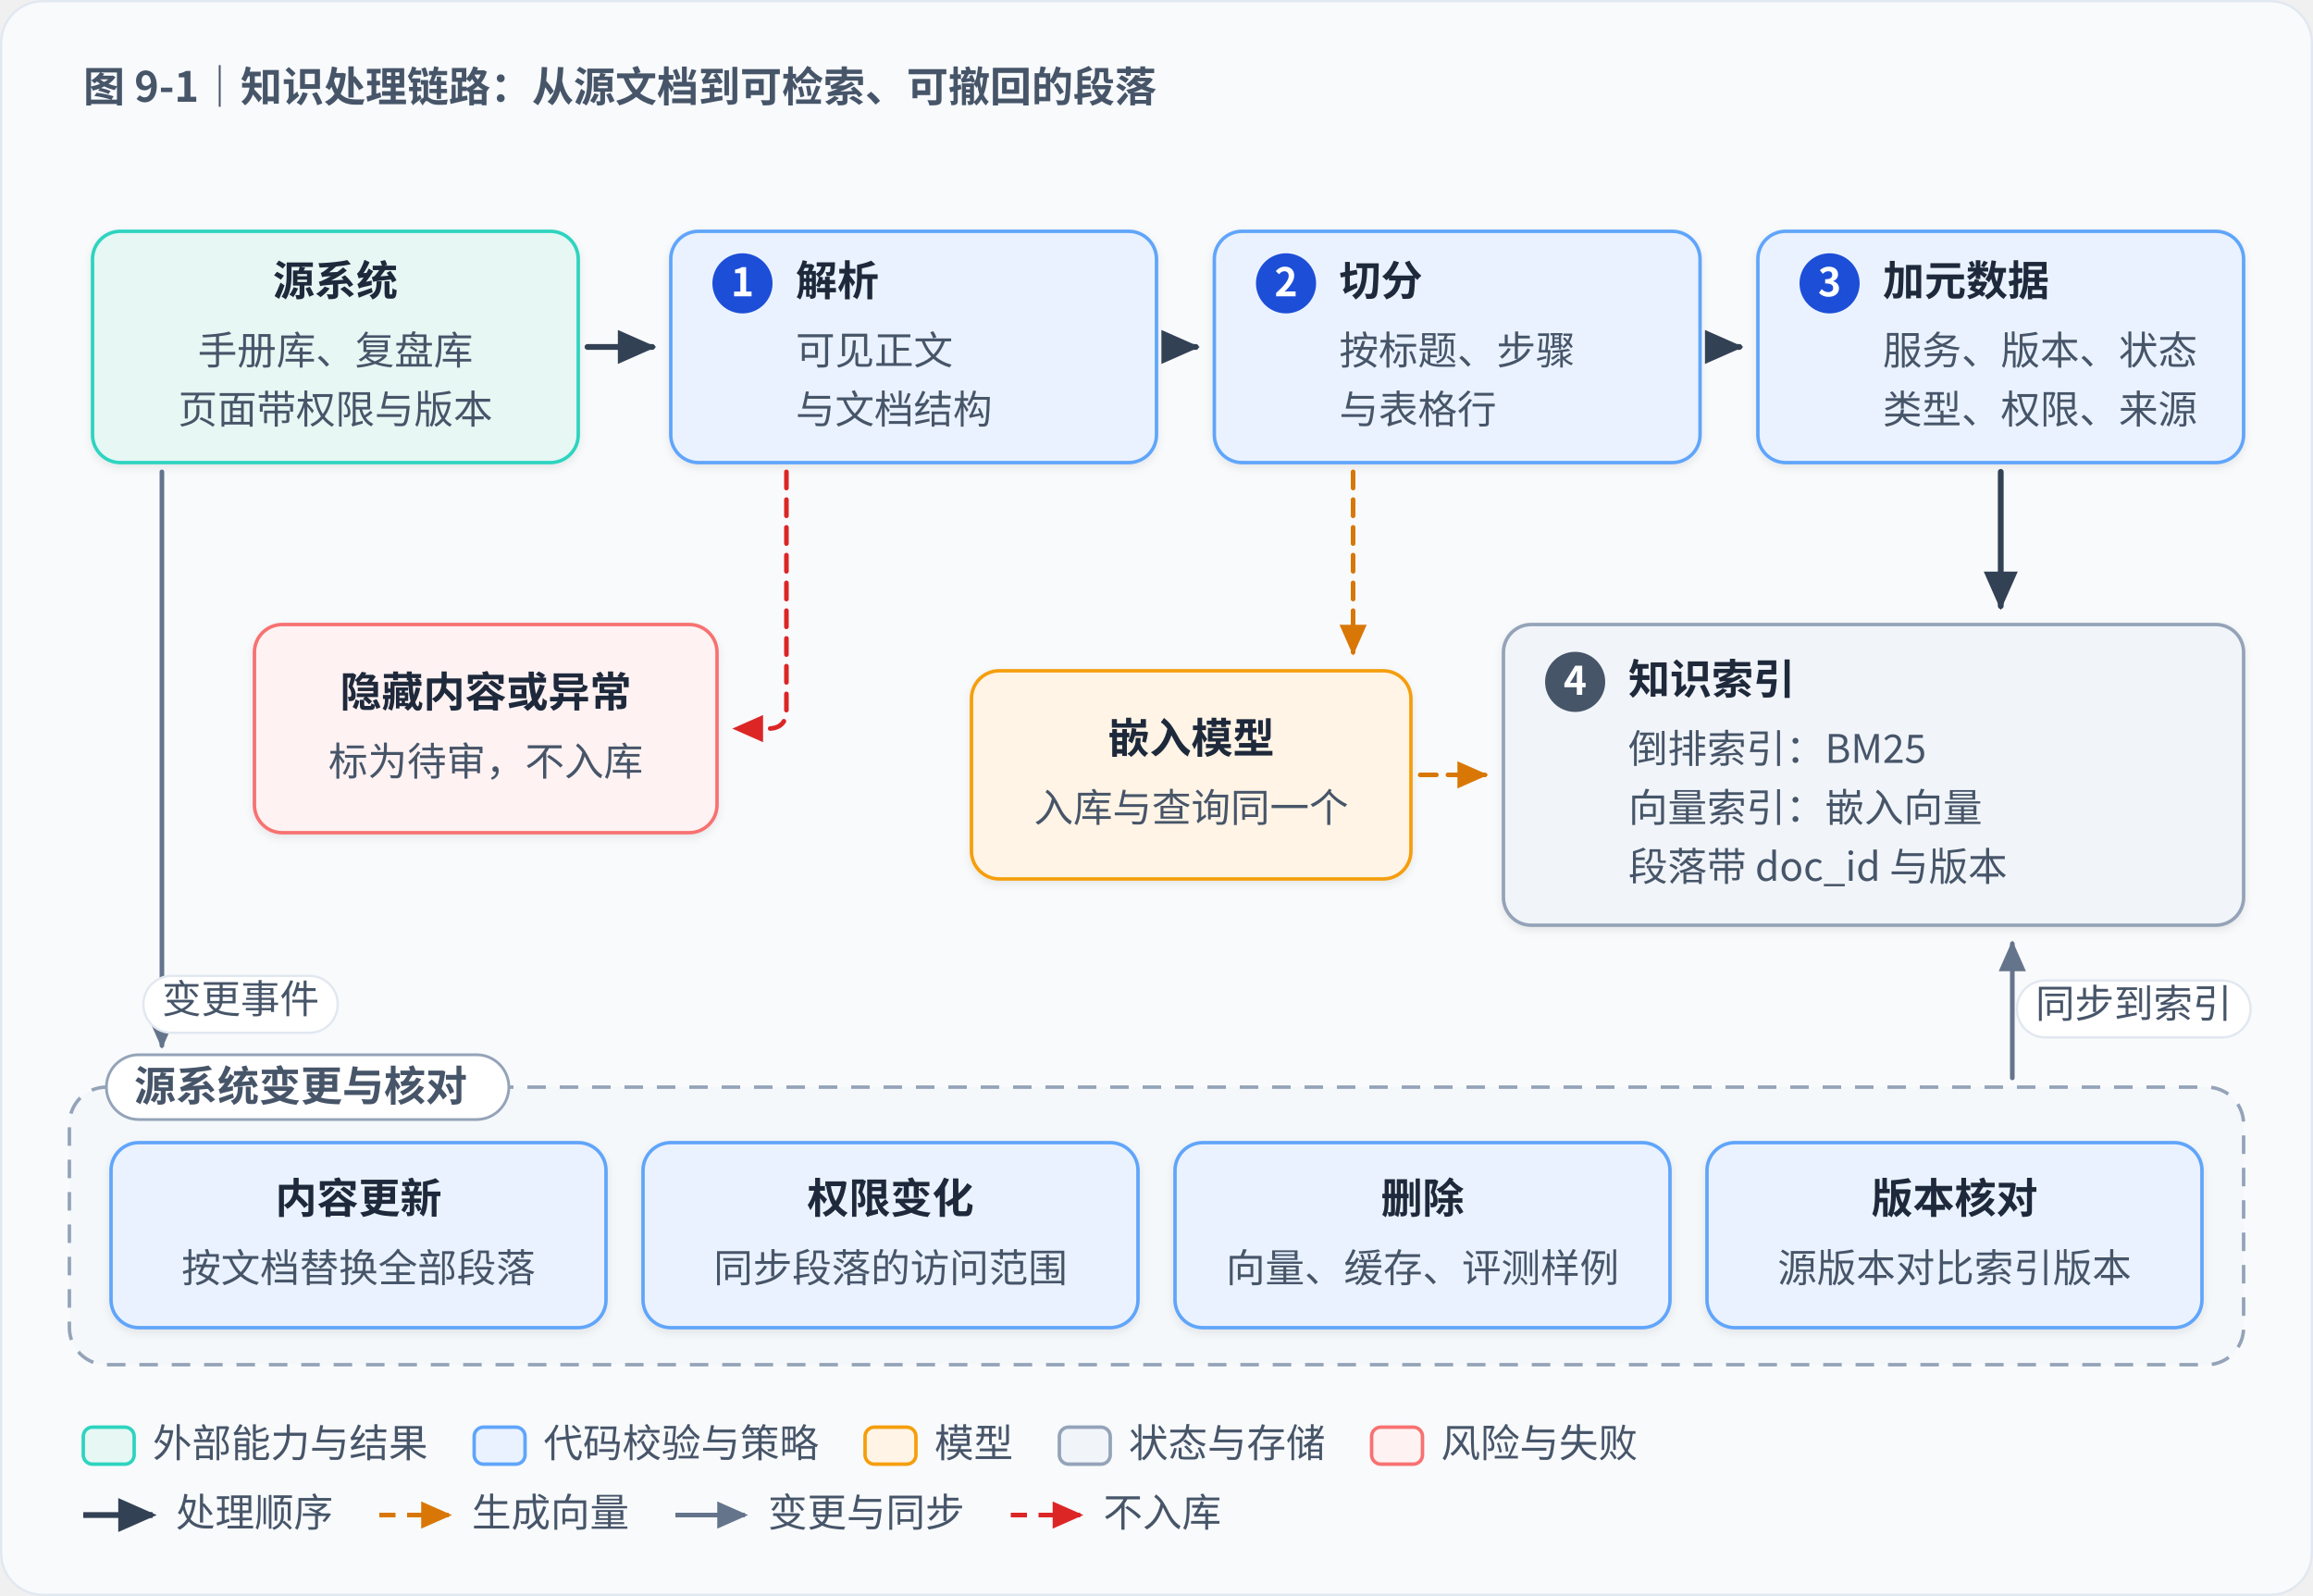
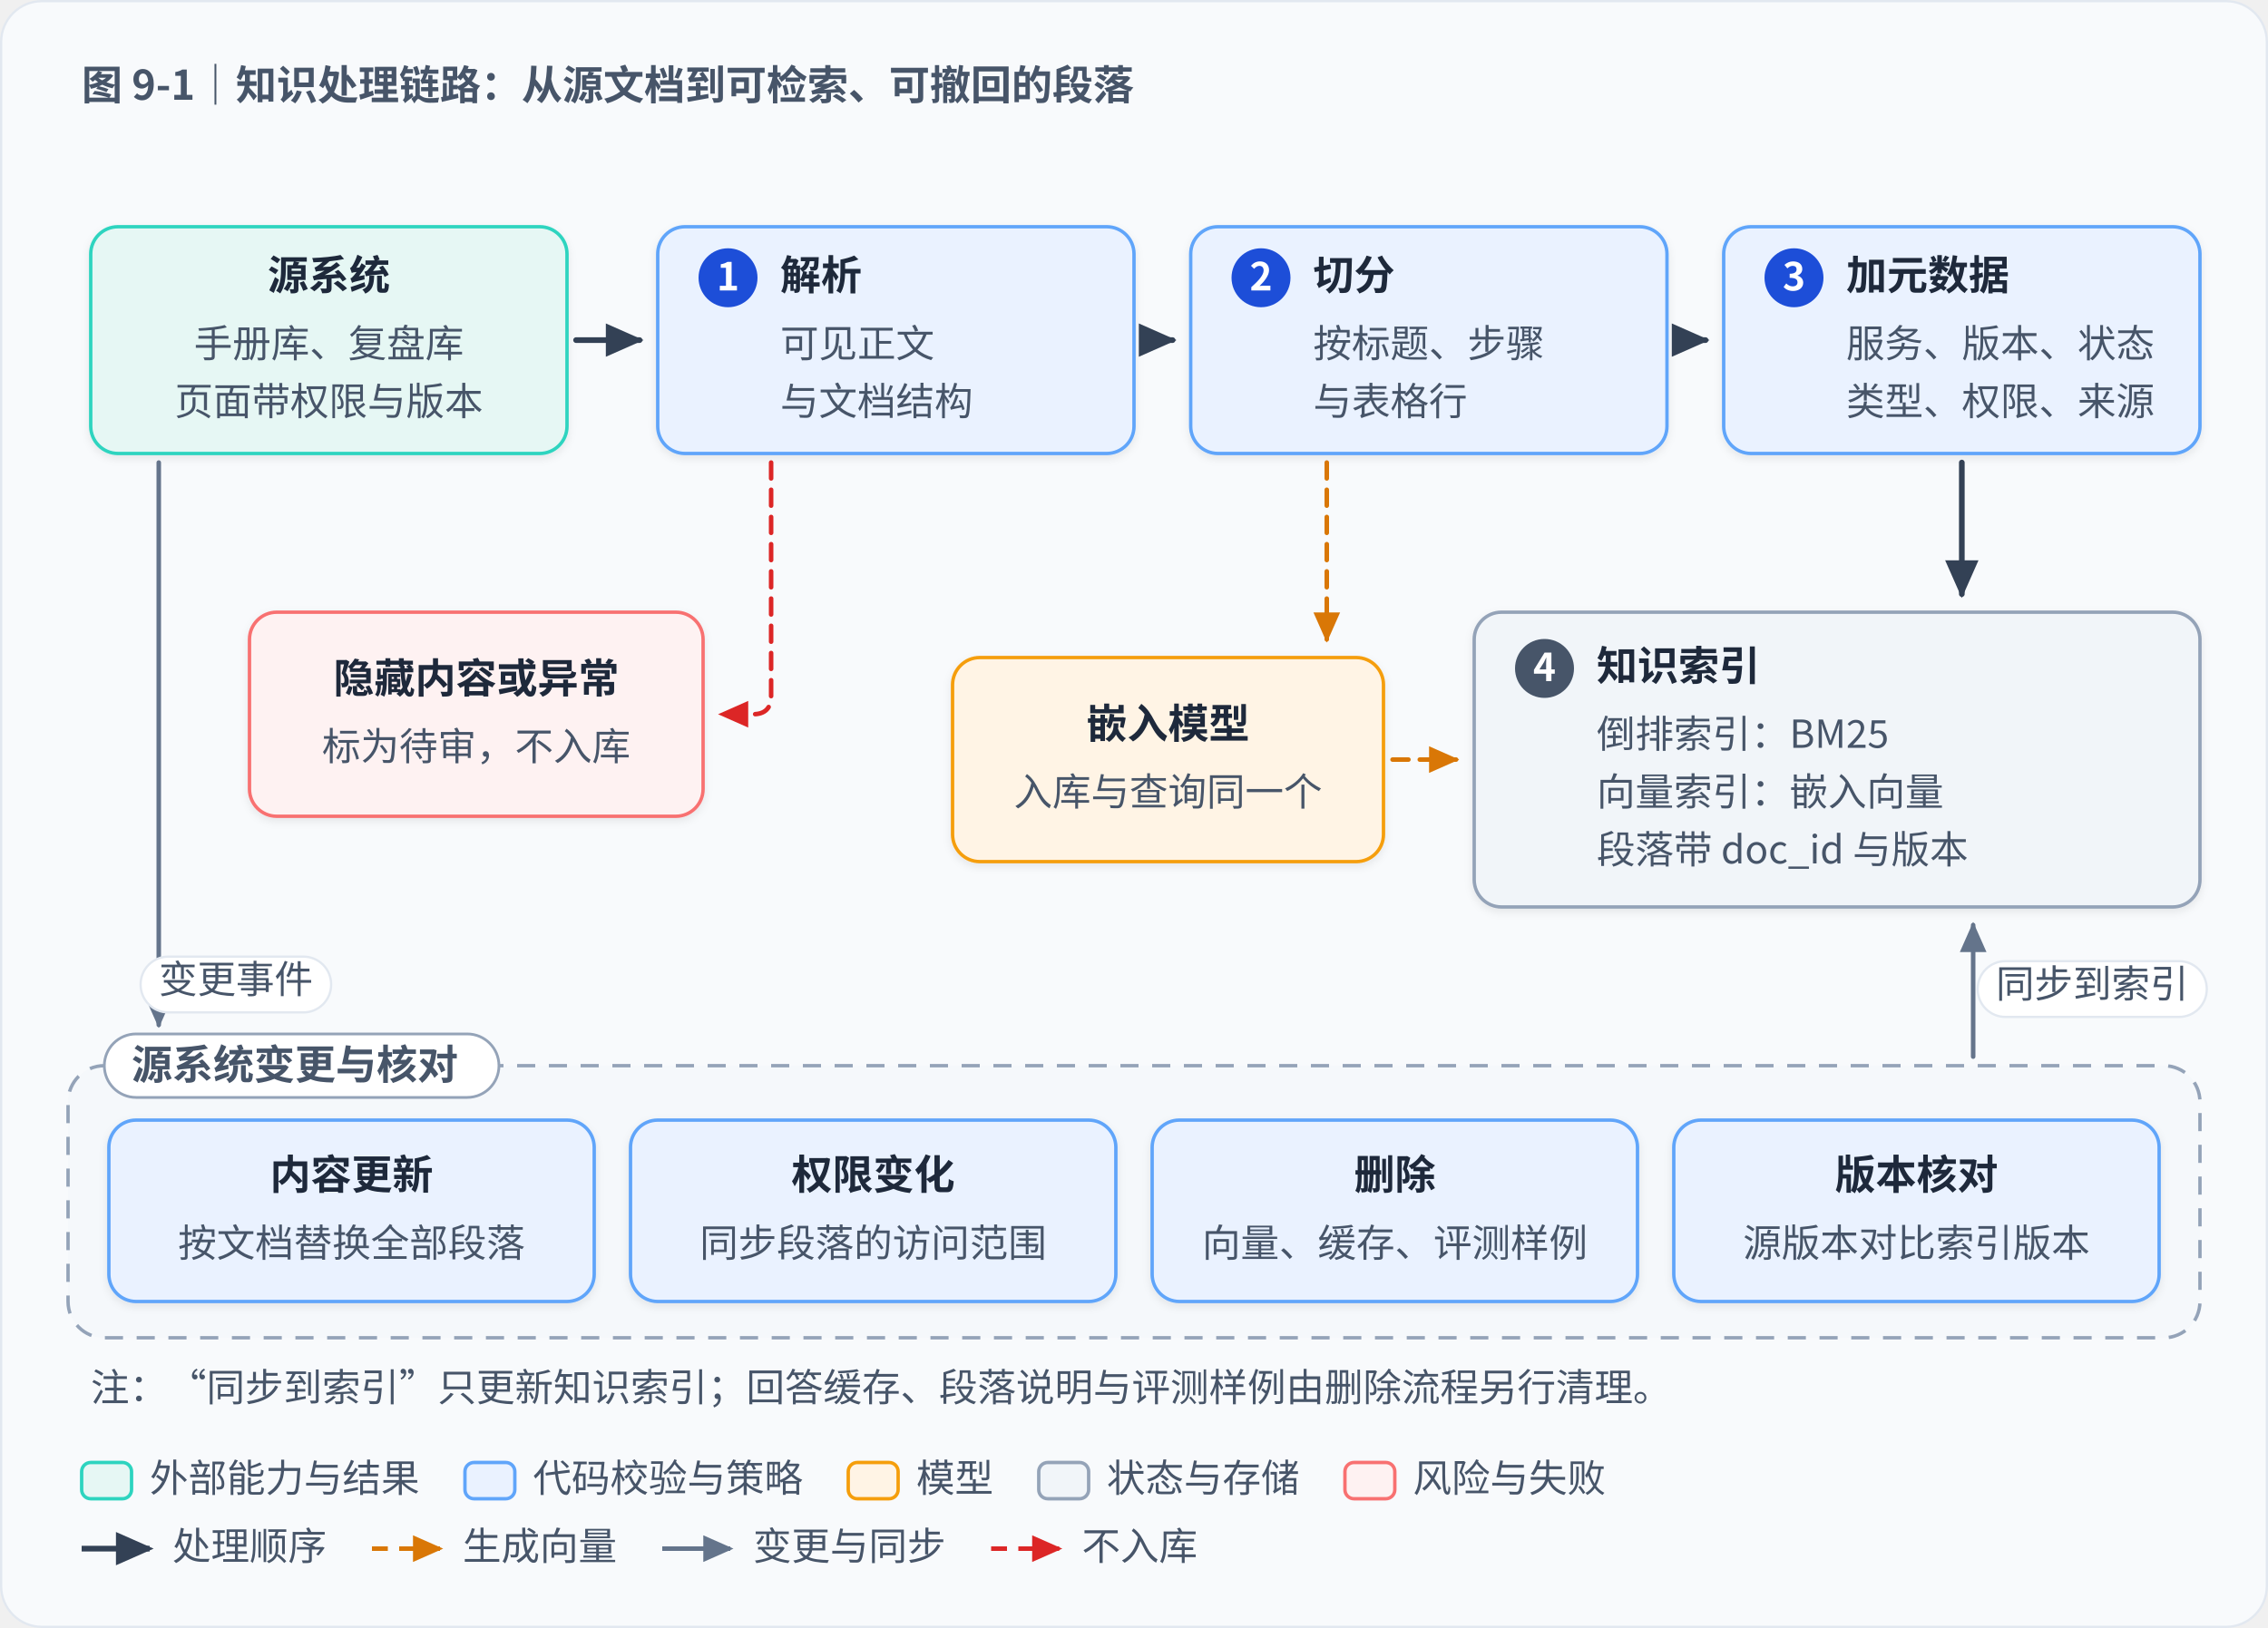
- <svg xmlns="http://www.w3.org/2000/svg" width="1000" height="690" viewBox="0 0 1000 690" role="img" aria-labelledby="t d">
+ <svg xmlns="http://www.w3.org/2000/svg" width="1000" height="718" viewBox="0 0 1000 718" role="img" aria-labelledby="t d">
  <defs>
    <filter id="sh" x="-10%" y="-10%" width="120%" height="130%">
      <feDropShadow dx="0" dy="1.5" stdDeviation="2" flood-color="#0f172a" flood-opacity="0.08" />
    </filter>
    <marker id="ah-main" viewBox="0 0 10 10" refX="8.5" refY="5" markerWidth="7" markerHeight="7" orient="auto-start-reverse">
      <path d="M0,0.8 L9.5,5 L0,9.2 z" fill="#334155" />
    </marker>
    <marker id="ah-flow" viewBox="0 0 10 10" refX="8.5" refY="5" markerWidth="7" markerHeight="7" orient="auto-start-reverse">
      <path d="M0,0.8 L9.5,5 L0,9.2 z" fill="#64748b" />
    </marker>
    <marker id="ah-loop" viewBox="0 0 10 10" refX="8.5" refY="5" markerWidth="7" markerHeight="7" orient="auto-start-reverse">
      <path d="M0,0.8 L9.5,5 L0,9.2 z" fill="#64748b" />
    </marker>
    <marker id="ah-fail" viewBox="0 0 10 10" refX="8.5" refY="5" markerWidth="7" markerHeight="7" orient="auto-start-reverse">
      <path d="M0,0.8 L9.5,5 L0,9.2 z" fill="#dc2626" />
    </marker>
    <marker id="ah-ok" viewBox="0 0 10 10" refX="8.5" refY="5" markerWidth="7" markerHeight="7" orient="auto-start-reverse">
      <path d="M0,0.8 L9.5,5 L0,9.2 z" fill="#0f766e" />
    </marker>
    <marker id="ah-model" viewBox="0 0 10 10" refX="8.5" refY="5" markerWidth="7" markerHeight="7" orient="auto-start-reverse">
      <path d="M0,0.8 L9.5,5 L0,9.2 z" fill="#d97706" />
    </marker>
  </defs>
-   <rect x="0.5" y="0.5" width="999" height="689" rx="18" fill="#f8fafc" stroke="#e2e8f0" />
+   <rect x="0.5" y="0.5" width="999" height="717" rx="18" fill="#f8fafc" stroke="#e2e8f0" />
  <text x="36.0" y="44.0" font-family="'PingFang SC','Microsoft YaHei','Noto Sans CJK SC','Source Han Sans SC',sans-serif" font-size="18" font-weight="600" fill="#475569" text-anchor="start">图 9-1｜知识处理链路：从源文档到可检索、可撤回的段落</text>
  <rect x="40" y="100" width="210" height="100" rx="12" fill="#e6f7f4" stroke="#2dd4bf" stroke-width="1.5" filter="url(#sh)" />
  <text x="145.0" y="127.8" font-family="'PingFang SC','Microsoft YaHei','Noto Sans CJK SC','Source Han Sans SC',sans-serif" font-size="18" font-weight="600" fill="#1e293b" text-anchor="middle">源系统</text>
  <text x="145.0" y="157.6" font-family="'PingFang SC','Microsoft YaHei','Noto Sans CJK SC','Source Han Sans SC',sans-serif" font-size="17" font-weight="normal" fill="#475569" text-anchor="middle">手册库、复盘库</text>
  <text x="145.0" y="183.1" font-family="'PingFang SC','Microsoft YaHei','Noto Sans CJK SC','Source Han Sans SC',sans-serif" font-size="17" font-weight="normal" fill="#475569" text-anchor="middle">页面带权限与版本</text>
  <rect x="290" y="100" width="210" height="100" rx="12" fill="#eaf2ff" stroke="#60a5fa" stroke-width="1.5" filter="url(#sh)" />
  <circle cx="321.0" cy="122.5" r="13" fill="#1d4ed8" />
  <text x="321.0" y="128.1" font-family="'PingFang SC','Microsoft YaHei','Noto Sans CJK SC','Source Han Sans SC',sans-serif" font-size="17" font-weight="700" fill="#ffffff" text-anchor="middle">1</text>
  <text x="344.0" y="127.8" font-family="'PingFang SC','Microsoft YaHei','Noto Sans CJK SC','Source Han Sans SC',sans-serif" font-size="18" font-weight="600" fill="#1e293b" text-anchor="start">解析</text>
  <text x="344.0" y="157.6" font-family="'PingFang SC','Microsoft YaHei','Noto Sans CJK SC','Source Han Sans SC',sans-serif" font-size="17" font-weight="normal" fill="#475569" text-anchor="start">可见正文</text>
  <text x="344.0" y="183.1" font-family="'PingFang SC','Microsoft YaHei','Noto Sans CJK SC','Source Han Sans SC',sans-serif" font-size="17" font-weight="normal" fill="#475569" text-anchor="start">与文档结构</text>
  <rect x="525" y="100" width="210" height="100" rx="12" fill="#eaf2ff" stroke="#60a5fa" stroke-width="1.5" filter="url(#sh)" />
  <circle cx="556.0" cy="122.5" r="13" fill="#1d4ed8" />
  <text x="556.0" y="128.1" font-family="'PingFang SC','Microsoft YaHei','Noto Sans CJK SC','Source Han Sans SC',sans-serif" font-size="17" font-weight="700" fill="#ffffff" text-anchor="middle">2</text>
  <text x="579.0" y="127.8" font-family="'PingFang SC','Microsoft YaHei','Noto Sans CJK SC','Source Han Sans SC',sans-serif" font-size="18" font-weight="600" fill="#1e293b" text-anchor="start">切分</text>
  <text x="579.0" y="157.6" font-family="'PingFang SC','Microsoft YaHei','Noto Sans CJK SC','Source Han Sans SC',sans-serif" font-size="17" font-weight="normal" fill="#475569" text-anchor="start">按标题、步骤</text>
  <text x="579.0" y="183.1" font-family="'PingFang SC','Microsoft YaHei','Noto Sans CJK SC','Source Han Sans SC',sans-serif" font-size="17" font-weight="normal" fill="#475569" text-anchor="start">与表格行</text>
  <rect x="760" y="100" width="210" height="100" rx="12" fill="#eaf2ff" stroke="#60a5fa" stroke-width="1.5" filter="url(#sh)" />
  <circle cx="791.0" cy="122.5" r="13" fill="#1d4ed8" />
  <text x="791.0" y="128.1" font-family="'PingFang SC','Microsoft YaHei','Noto Sans CJK SC','Source Han Sans SC',sans-serif" font-size="17" font-weight="700" fill="#ffffff" text-anchor="middle">3</text>
  <text x="814.0" y="127.8" font-family="'PingFang SC','Microsoft YaHei','Noto Sans CJK SC','Source Han Sans SC',sans-serif" font-size="18" font-weight="600" fill="#1e293b" text-anchor="start">加元数据</text>
  <text x="814.0" y="157.6" font-family="'PingFang SC','Microsoft YaHei','Noto Sans CJK SC','Source Han Sans SC',sans-serif" font-size="17" font-weight="normal" fill="#475569" text-anchor="start">服务、版本、状态</text>
  <text x="814.0" y="183.1" font-family="'PingFang SC','Microsoft YaHei','Noto Sans CJK SC','Source Han Sans SC',sans-serif" font-size="17" font-weight="normal" fill="#475569" text-anchor="start">类型、权限、来源</text>
  <path d="M254.0,150.0 L282.0,150.0" stroke="#334155" stroke-width="2.5" fill="none" stroke-linecap="round" stroke-linejoin="round" marker-end="url(#ah-main)" />
  <path d="M504.0,150.0 L517.0,150.0" stroke="#334155" stroke-width="2.5" fill="none" stroke-linecap="round" stroke-linejoin="round" marker-end="url(#ah-main)" />
  <path d="M739.0,150.0 L752.0,150.0" stroke="#334155" stroke-width="2.5" fill="none" stroke-linecap="round" stroke-linejoin="round" marker-end="url(#ah-main)" />
  <rect x="110" y="270" width="200" height="90" rx="12" fill="#fef2f2" stroke="#f87171" stroke-width="1.5" filter="url(#sh)" />
  <text x="210.0" y="305.6" font-family="'PingFang SC','Microsoft YaHei','Noto Sans CJK SC','Source Han Sans SC',sans-serif" font-size="18" font-weight="600" fill="#1e293b" text-anchor="middle">隐藏内容或异常</text>
  <text x="210.0" y="335.3" font-family="'PingFang SC','Microsoft YaHei','Noto Sans CJK SC','Source Han Sans SC',sans-serif" font-size="17" font-weight="normal" fill="#475569" text-anchor="middle">标为待审，不入库</text>
  <path d="M340.0,204.0 L340.0,307.0 Q340.0,315.0 332.0,315.0 L318.0,315.0" stroke="#dc2626" stroke-width="2.0" fill="none" stroke-linecap="round" stroke-linejoin="round" stroke-dasharray="7 5" marker-end="url(#ah-fail)" />
  <rect x="650" y="270" width="320" height="130" rx="12" fill="#f1f5f9" stroke="#94a3b8" stroke-width="1.5" filter="url(#sh)" />
  <circle cx="681.0" cy="294.8" r="13" fill="#475569" />
  <text x="681.0" y="300.4" font-family="'PingFang SC','Microsoft YaHei','Noto Sans CJK SC','Source Han Sans SC',sans-serif" font-size="17" font-weight="700" fill="#ffffff" text-anchor="middle">4</text>
  <text x="704.0" y="300.1" font-family="'PingFang SC','Microsoft YaHei','Noto Sans CJK SC','Source Han Sans SC',sans-serif" font-size="18" font-weight="600" fill="#1e293b" text-anchor="start">知识索引</text>
  <text x="704.0" y="329.8" font-family="'PingFang SC','Microsoft YaHei','Noto Sans CJK SC','Source Han Sans SC',sans-serif" font-size="17" font-weight="normal" fill="#475569" text-anchor="start">倒排索引：BM25</text>
  <text x="704.0" y="355.3" font-family="'PingFang SC','Microsoft YaHei','Noto Sans CJK SC','Source Han Sans SC',sans-serif" font-size="17" font-weight="normal" fill="#475569" text-anchor="start">向量索引：嵌入向量</text>
  <text x="704.0" y="380.8" font-family="'PingFang SC','Microsoft YaHei','Noto Sans CJK SC','Source Han Sans SC',sans-serif" font-size="17" font-weight="normal" fill="#475569" text-anchor="start">段落带 doc_id 与版本</text>
  <rect x="420" y="290" width="190" height="90" rx="12" fill="#fff4e5" stroke="#f59e0b" stroke-width="1.5" filter="url(#sh)" />
  <text x="515.0" y="325.6" font-family="'PingFang SC','Microsoft YaHei','Noto Sans CJK SC','Source Han Sans SC',sans-serif" font-size="18" font-weight="600" fill="#1e293b" text-anchor="middle">嵌入模型</text>
  <text x="515.0" y="355.3" font-family="'PingFang SC','Microsoft YaHei','Noto Sans CJK SC','Source Han Sans SC',sans-serif" font-size="17" font-weight="normal" fill="#475569" text-anchor="middle">入库与查询同一个</text>
  <path d="M865.0,204.0 L865.0,262.0" stroke="#334155" stroke-width="2.5" fill="none" stroke-linecap="round" stroke-linejoin="round" marker-end="url(#ah-main)" />
  <path d="M585.0,204.0 L585.0,282.0" stroke="#d97706" stroke-width="2.0" fill="none" stroke-linecap="round" stroke-linejoin="round" stroke-dasharray="7 5" marker-end="url(#ah-model)" />
  <path d="M614.0,335.0 L642.0,335.0" stroke="#d97706" stroke-width="2.0" fill="none" stroke-linecap="round" stroke-linejoin="round" stroke-dasharray="7 5" marker-end="url(#ah-model)" />
  <rect x="30" y="470" width="940" height="120" rx="16" fill="#f1f5f9" fill-opacity="0.55" stroke="#94a3b8" stroke-width="1.5" stroke-dasharray="8 6" />
  <rect x="46" y="456" width="174" height="28" rx="14" fill="#ffffff" stroke="#94a3b8" stroke-width="1.2" />
  <text x="58.0" y="476.0" font-family="'PingFang SC','Microsoft YaHei','Noto Sans CJK SC','Source Han Sans SC',sans-serif" font-size="18" font-weight="600" fill="#475569" text-anchor="start">源系统变更与核对</text>
  <path d="M70.0,204.0 L70.0,452.0" stroke="#64748b" stroke-width="2.0" fill="none" stroke-linecap="round" stroke-linejoin="round" marker-end="url(#ah-flow)" />
  <rect x="62.0" y="421.9" width="84.0" height="24.6" rx="12.2" fill="#ffffff" stroke="#e2e8f0" stroke-width="1" />
  <text x="70.0" y="438.0" font-family="'PingFang SC','Microsoft YaHei','Noto Sans CJK SC','Source Han Sans SC',sans-serif" font-size="17" font-weight="normal" fill="#475569" text-anchor="start">变更事件</text>
  <rect x="48" y="494" width="214" height="80" rx="12" fill="#eaf2ff" stroke="#60a5fa" stroke-width="1.5" filter="url(#sh)" />
  <text x="155.0" y="524.5" font-family="'PingFang SC','Microsoft YaHei','Noto Sans CJK SC','Source Han Sans SC',sans-serif" font-size="18" font-weight="600" fill="#1e293b" text-anchor="middle">内容更新</text>
  <text x="155.0" y="554.3" font-family="'PingFang SC','Microsoft YaHei','Noto Sans CJK SC','Source Han Sans SC',sans-serif" font-size="17" font-weight="normal" fill="#475569" text-anchor="middle">按文档替换全部段落</text>
  <rect x="278" y="494" width="214" height="80" rx="12" fill="#eaf2ff" stroke="#60a5fa" stroke-width="1.5" filter="url(#sh)" />
  <text x="385.0" y="524.5" font-family="'PingFang SC','Microsoft YaHei','Noto Sans CJK SC','Source Han Sans SC',sans-serif" font-size="18" font-weight="600" fill="#1e293b" text-anchor="middle">权限变化</text>
  <text x="385.0" y="554.3" font-family="'PingFang SC','Microsoft YaHei','Noto Sans CJK SC','Source Han Sans SC',sans-serif" font-size="17" font-weight="normal" fill="#475569" text-anchor="middle">同步段落的访问范围</text>
  <rect x="508" y="494" width="214" height="80" rx="12" fill="#eaf2ff" stroke="#60a5fa" stroke-width="1.5" filter="url(#sh)" />
  <text x="615.0" y="524.5" font-family="'PingFang SC','Microsoft YaHei','Noto Sans CJK SC','Source Han Sans SC',sans-serif" font-size="18" font-weight="600" fill="#1e293b" text-anchor="middle">删除</text>
  <text x="615.0" y="554.3" font-family="'PingFang SC','Microsoft YaHei','Noto Sans CJK SC','Source Han Sans SC',sans-serif" font-size="17" font-weight="normal" fill="#475569" text-anchor="middle">向量、缓存、评测样例</text>
  <rect x="738" y="494" width="214" height="80" rx="12" fill="#eaf2ff" stroke="#60a5fa" stroke-width="1.5" filter="url(#sh)" />
  <text x="845.0" y="524.5" font-family="'PingFang SC','Microsoft YaHei','Noto Sans CJK SC','Source Han Sans SC',sans-serif" font-size="18" font-weight="600" fill="#1e293b" text-anchor="middle">版本核对</text>
  <text x="845.0" y="554.3" font-family="'PingFang SC','Microsoft YaHei','Noto Sans CJK SC','Source Han Sans SC',sans-serif" font-size="17" font-weight="normal" fill="#475569" text-anchor="middle">源版本对比索引版本</text>
  <path d="M870.0,466.0 L870.0,408.0" stroke="#64748b" stroke-width="2.0" fill="none" stroke-linecap="round" stroke-linejoin="round" marker-end="url(#ah-flow)" />
  <rect x="872.0" y="423.9" width="101.0" height="24.6" rx="12.2" fill="#ffffff" stroke="#e2e8f0" stroke-width="1" />
  <text x="880.0" y="440.0" font-family="'PingFang SC','Microsoft YaHei','Noto Sans CJK SC','Source Han Sans SC',sans-serif" font-size="17" font-weight="normal" fill="#475569" text-anchor="start">同步到索引</text>
-   <rect x="36" y="617" width="22" height="16" rx="4" fill="#e6f7f4" stroke="#2dd4bf" stroke-width="1.5" />
-   <text x="66.0" y="630.0" font-family="'PingFang SC','Microsoft YaHei','Noto Sans CJK SC','Source Han Sans SC',sans-serif" font-size="17" font-weight="normal" fill="#475569" text-anchor="start">外部能力与结果</text>
-   <rect x="205.0" y="617" width="22" height="16" rx="4" fill="#eaf2ff" stroke="#60a5fa" stroke-width="1.5" />
-   <text x="235.0" y="630.0" font-family="'PingFang SC','Microsoft YaHei','Noto Sans CJK SC','Source Han Sans SC',sans-serif" font-size="17" font-weight="normal" fill="#475569" text-anchor="start">代码校验与策略</text>
-   <rect x="374.0" y="617" width="22" height="16" rx="4" fill="#fff4e5" stroke="#f59e0b" stroke-width="1.5" />
-   <text x="404.0" y="630.0" font-family="'PingFang SC','Microsoft YaHei','Noto Sans CJK SC','Source Han Sans SC',sans-serif" font-size="17" font-weight="normal" fill="#475569" text-anchor="start">模型</text>
-   <rect x="458.0" y="617" width="22" height="16" rx="4" fill="#f1f5f9" stroke="#94a3b8" stroke-width="1.5" />
-   <text x="488.0" y="630.0" font-family="'PingFang SC','Microsoft YaHei','Noto Sans CJK SC','Source Han Sans SC',sans-serif" font-size="17" font-weight="normal" fill="#475569" text-anchor="start">状态与存储</text>
-   <rect x="593.0" y="617" width="22" height="16" rx="4" fill="#fef2f2" stroke="#f87171" stroke-width="1.5" />
-   <text x="623.0" y="630.0" font-family="'PingFang SC','Microsoft YaHei','Noto Sans CJK SC','Source Han Sans SC',sans-serif" font-size="17" font-weight="normal" fill="#475569" text-anchor="start">风险与失败</text>
-   <path d="M36,655 L66,655" stroke="#334155" stroke-width="2.5" marker-end="url(#ah-main)" />
-   <text x="76.0" y="660.0" font-family="'PingFang SC','Microsoft YaHei','Noto Sans CJK SC','Source Han Sans SC',sans-serif" font-size="17" font-weight="normal" fill="#475569" text-anchor="start">处理顺序</text>
-   <path d="M164.0,655 L194.0,655" stroke="#d97706" stroke-width="2.0" stroke-dasharray="7 5" marker-end="url(#ah-model)" />
-   <text x="204.0" y="660.0" font-family="'PingFang SC','Microsoft YaHei','Noto Sans CJK SC','Source Han Sans SC',sans-serif" font-size="17" font-weight="normal" fill="#475569" text-anchor="start">生成向量</text>
-   <path d="M292.0,655 L322.0,655" stroke="#64748b" stroke-width="2.0" marker-end="url(#ah-flow)" />
-   <text x="332.0" y="660.0" font-family="'PingFang SC','Microsoft YaHei','Noto Sans CJK SC','Source Han Sans SC',sans-serif" font-size="17" font-weight="normal" fill="#475569" text-anchor="start">变更与同步</text>
-   <path d="M437.0,655 L467.0,655" stroke="#dc2626" stroke-width="2.0" stroke-dasharray="7 5" marker-end="url(#ah-fail)" />
-   <text x="477.0" y="660.0" font-family="'PingFang SC','Microsoft YaHei','Noto Sans CJK SC','Source Han Sans SC',sans-serif" font-size="17" font-weight="normal" fill="#475569" text-anchor="start">不入库</text>
+   <text x="40.0" y="618.0" font-family="'PingFang SC','Microsoft YaHei','Noto Sans CJK SC','Source Han Sans SC',sans-serif" font-size="17" font-weight="normal" fill="#475569" text-anchor="start">注：“同步到索引”只更新知识索引；回答缓存、段落说明与评测样例由删除流程另行清理。</text>
+   <rect x="36" y="645" width="22" height="16" rx="4" fill="#e6f7f4" stroke="#2dd4bf" stroke-width="1.5" />
+   <text x="66.0" y="658.0" font-family="'PingFang SC','Microsoft YaHei','Noto Sans CJK SC','Source Han Sans SC',sans-serif" font-size="17" font-weight="normal" fill="#475569" text-anchor="start">外部能力与结果</text>
+   <rect x="205.0" y="645" width="22" height="16" rx="4" fill="#eaf2ff" stroke="#60a5fa" stroke-width="1.5" />
+   <text x="235.0" y="658.0" font-family="'PingFang SC','Microsoft YaHei','Noto Sans CJK SC','Source Han Sans SC',sans-serif" font-size="17" font-weight="normal" fill="#475569" text-anchor="start">代码校验与策略</text>
+   <rect x="374.0" y="645" width="22" height="16" rx="4" fill="#fff4e5" stroke="#f59e0b" stroke-width="1.5" />
+   <text x="404.0" y="658.0" font-family="'PingFang SC','Microsoft YaHei','Noto Sans CJK SC','Source Han Sans SC',sans-serif" font-size="17" font-weight="normal" fill="#475569" text-anchor="start">模型</text>
+   <rect x="458.0" y="645" width="22" height="16" rx="4" fill="#f1f5f9" stroke="#94a3b8" stroke-width="1.5" />
+   <text x="488.0" y="658.0" font-family="'PingFang SC','Microsoft YaHei','Noto Sans CJK SC','Source Han Sans SC',sans-serif" font-size="17" font-weight="normal" fill="#475569" text-anchor="start">状态与存储</text>
+   <rect x="593.0" y="645" width="22" height="16" rx="4" fill="#fef2f2" stroke="#f87171" stroke-width="1.5" />
+   <text x="623.0" y="658.0" font-family="'PingFang SC','Microsoft YaHei','Noto Sans CJK SC','Source Han Sans SC',sans-serif" font-size="17" font-weight="normal" fill="#475569" text-anchor="start">风险与失败</text>
+   <path d="M36,683 L66,683" stroke="#334155" stroke-width="2.5" marker-end="url(#ah-main)" />
+   <text x="76.0" y="688.0" font-family="'PingFang SC','Microsoft YaHei','Noto Sans CJK SC','Source Han Sans SC',sans-serif" font-size="17" font-weight="normal" fill="#475569" text-anchor="start">处理顺序</text>
+   <path d="M164.0,683 L194.0,683" stroke="#d97706" stroke-width="2.0" stroke-dasharray="7 5" marker-end="url(#ah-model)" />
+   <text x="204.0" y="688.0" font-family="'PingFang SC','Microsoft YaHei','Noto Sans CJK SC','Source Han Sans SC',sans-serif" font-size="17" font-weight="normal" fill="#475569" text-anchor="start">生成向量</text>
+   <path d="M292.0,683 L322.0,683" stroke="#64748b" stroke-width="2.0" marker-end="url(#ah-flow)" />
+   <text x="332.0" y="688.0" font-family="'PingFang SC','Microsoft YaHei','Noto Sans CJK SC','Source Han Sans SC',sans-serif" font-size="17" font-weight="normal" fill="#475569" text-anchor="start">变更与同步</text>
+   <path d="M437.0,683 L467.0,683" stroke="#dc2626" stroke-width="2.0" stroke-dasharray="7 5" marker-end="url(#ah-fail)" />
+   <text x="477.0" y="688.0" font-family="'PingFang SC','Microsoft YaHei','Noto Sans CJK SC','Source Han Sans SC',sans-serif" font-size="17" font-weight="normal" fill="#475569" text-anchor="start">不入库</text>
</svg>
